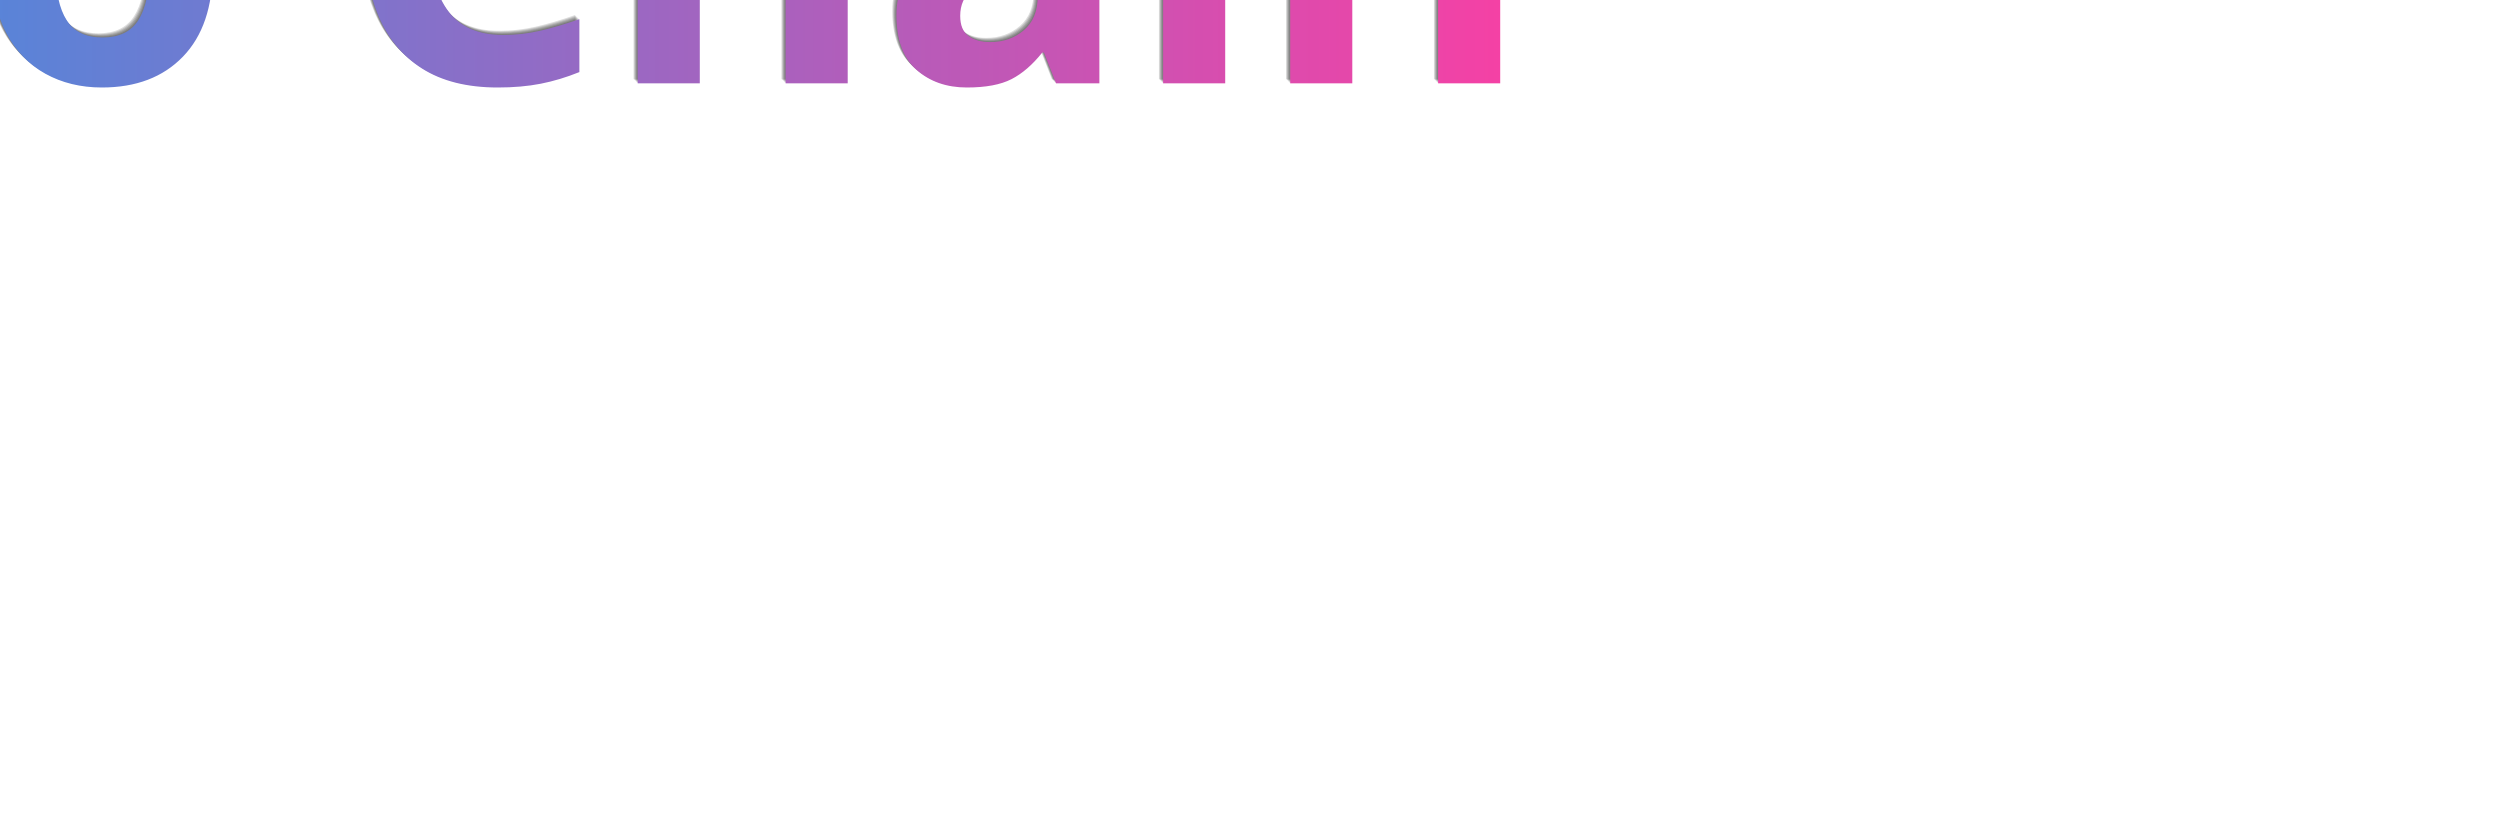
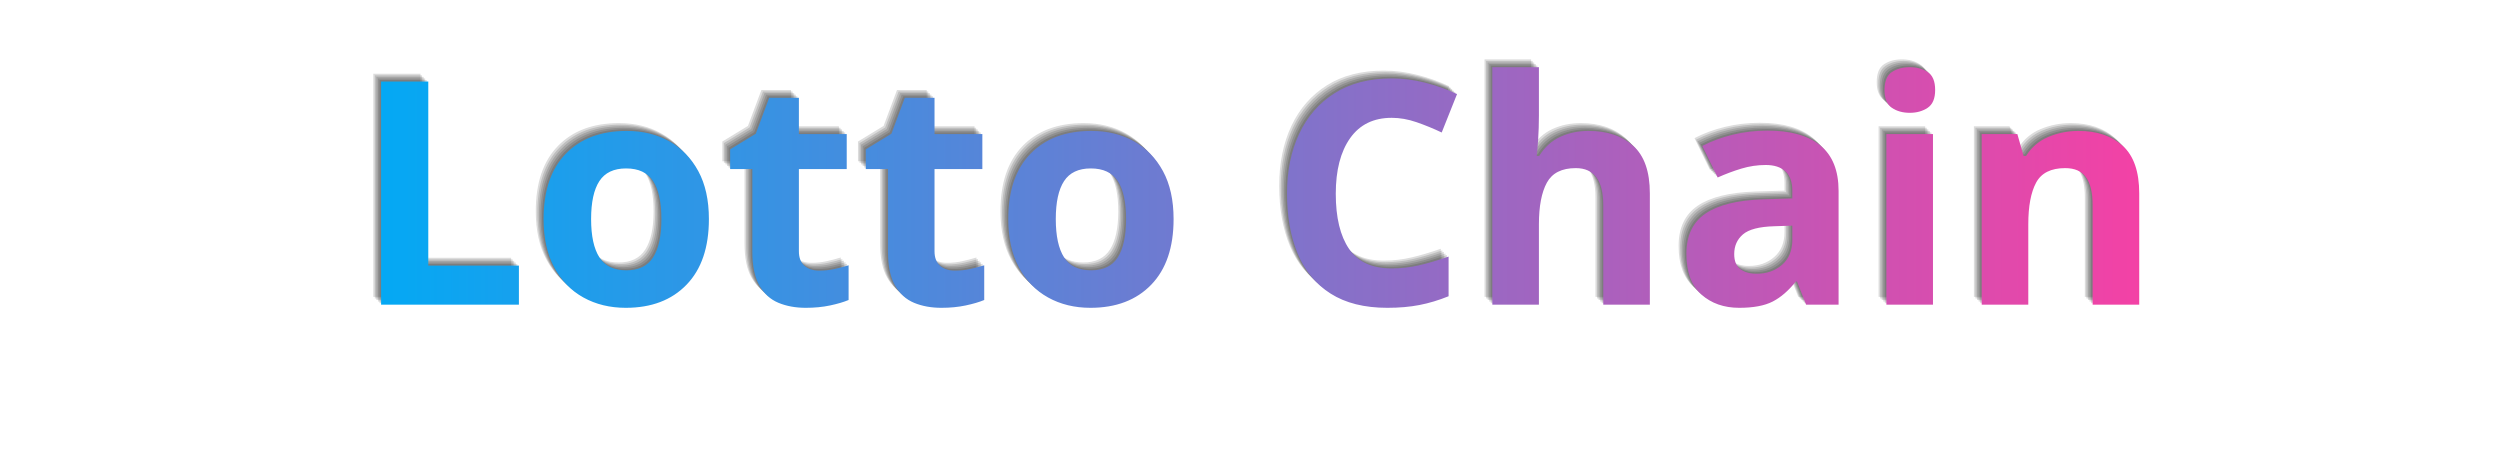
- <svg xmlns="http://www.w3.org/2000/svg" width="3000" height="1000" viewBox="0 0 3000 1000">
+ <svg xmlns="http://www.w3.org/2000/svg" width="1600" height="300" viewBox="0 0 1600 300">
  <defs>
    <linearGradient id="grad1" x1="0%" y1="0%" x2="100%" y2="0%">
      <stop offset="0%" stop-color="#03a9f4" />
      <stop offset="100%" stop-color="#f441a5" />
    </linearGradient>
  </defs>
-   <g font-family="Ubuntu, sans-serif" font-size="500" font-weight="700" text-anchor="middle">
-     <text x="385" y="95" fill="#111" opacity="0.15">Lotto Chain</text>
-     <text x="386" y="96" fill="#111" opacity="0.15">Lotto Chain</text>
-     <text x="387" y="97" fill="#111" opacity="0.15">Lotto Chain</text>
-     <text x="388" y="98" fill="#111" opacity="0.15">Lotto Chain</text>
-     <text x="389" y="99" fill="#111" opacity="0.15">Lotto Chain</text>
-     <text x="390" y="100" fill="url(#grad1)">Lotto Chain</text>
+   <g font-family="Ubuntu, sans-serif" font-size="200" font-weight="700" text-anchor="middle">
+     <text x="800" y="190" fill="#111" opacity="0.15">Lotto Chain</text>
+     <text x="801" y="191" fill="#111" opacity="0.15">Lotto Chain</text>
+     <text x="802" y="192" fill="#111" opacity="0.15">Lotto Chain</text>
+     <text x="803" y="193" fill="#111" opacity="0.15">Lotto Chain</text>
+     <text x="804" y="194" fill="#111" opacity="0.15">Lotto Chain</text>
+     <text x="805" y="195" fill="url(#grad1)">Lotto Chain</text>
  </g>
</svg>
